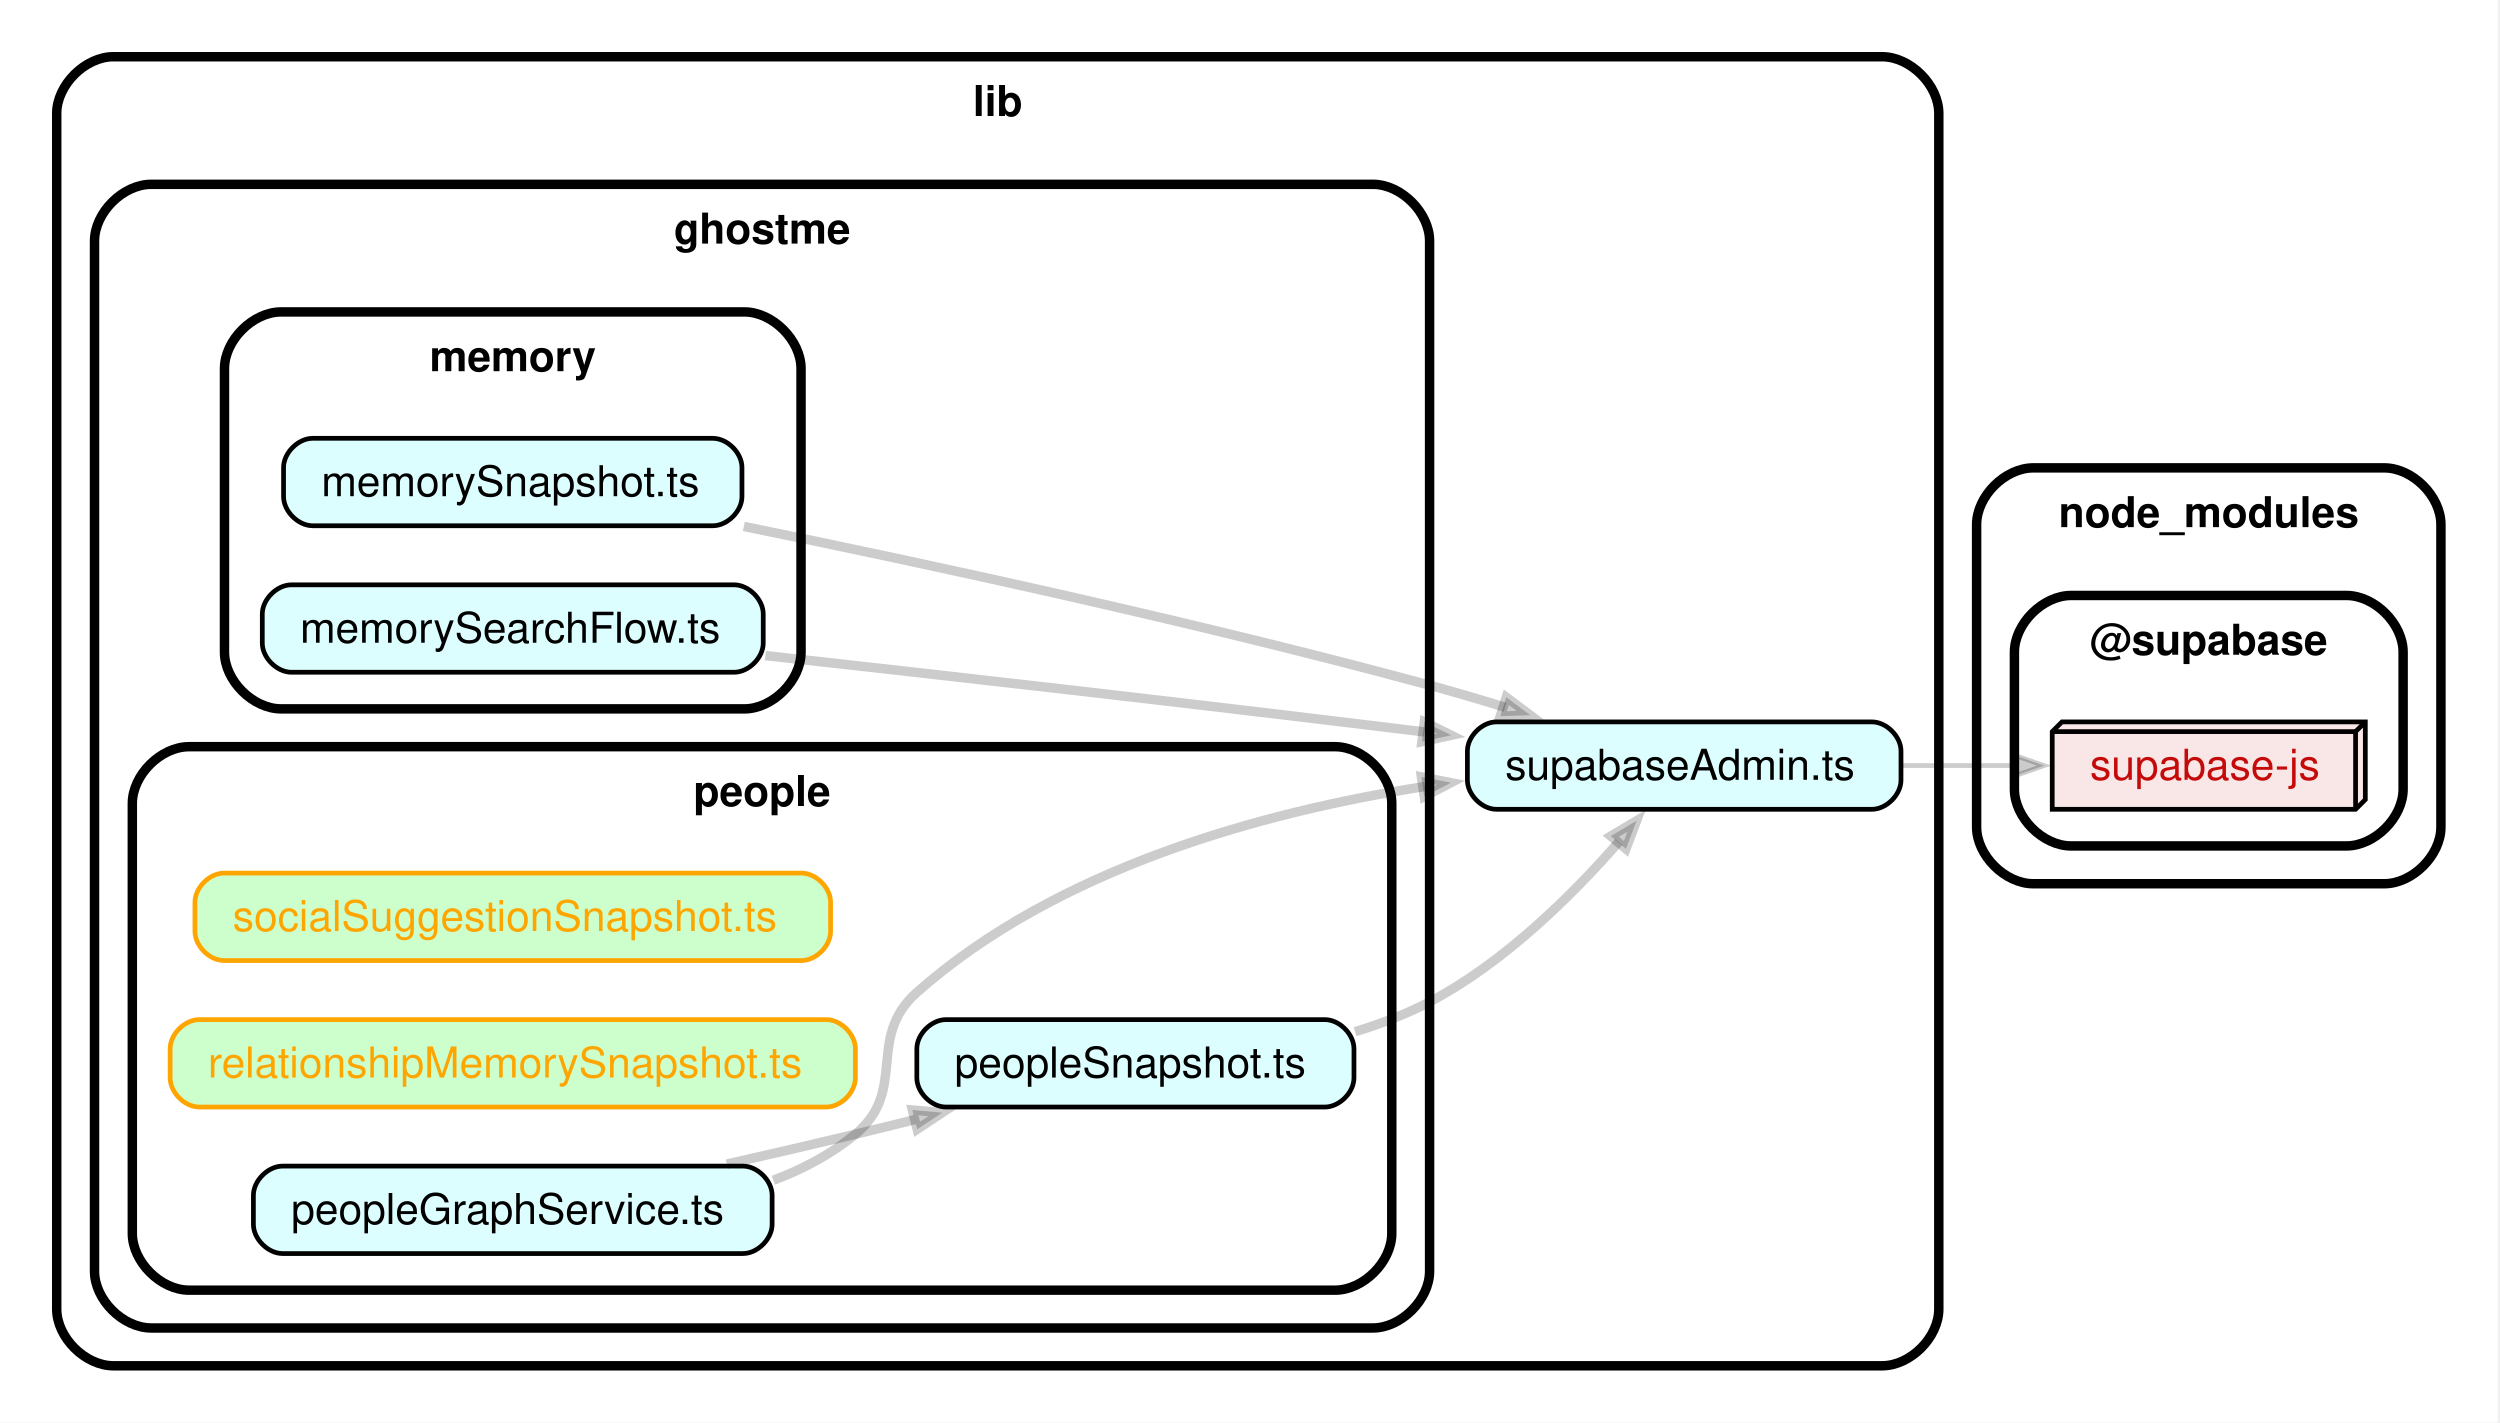
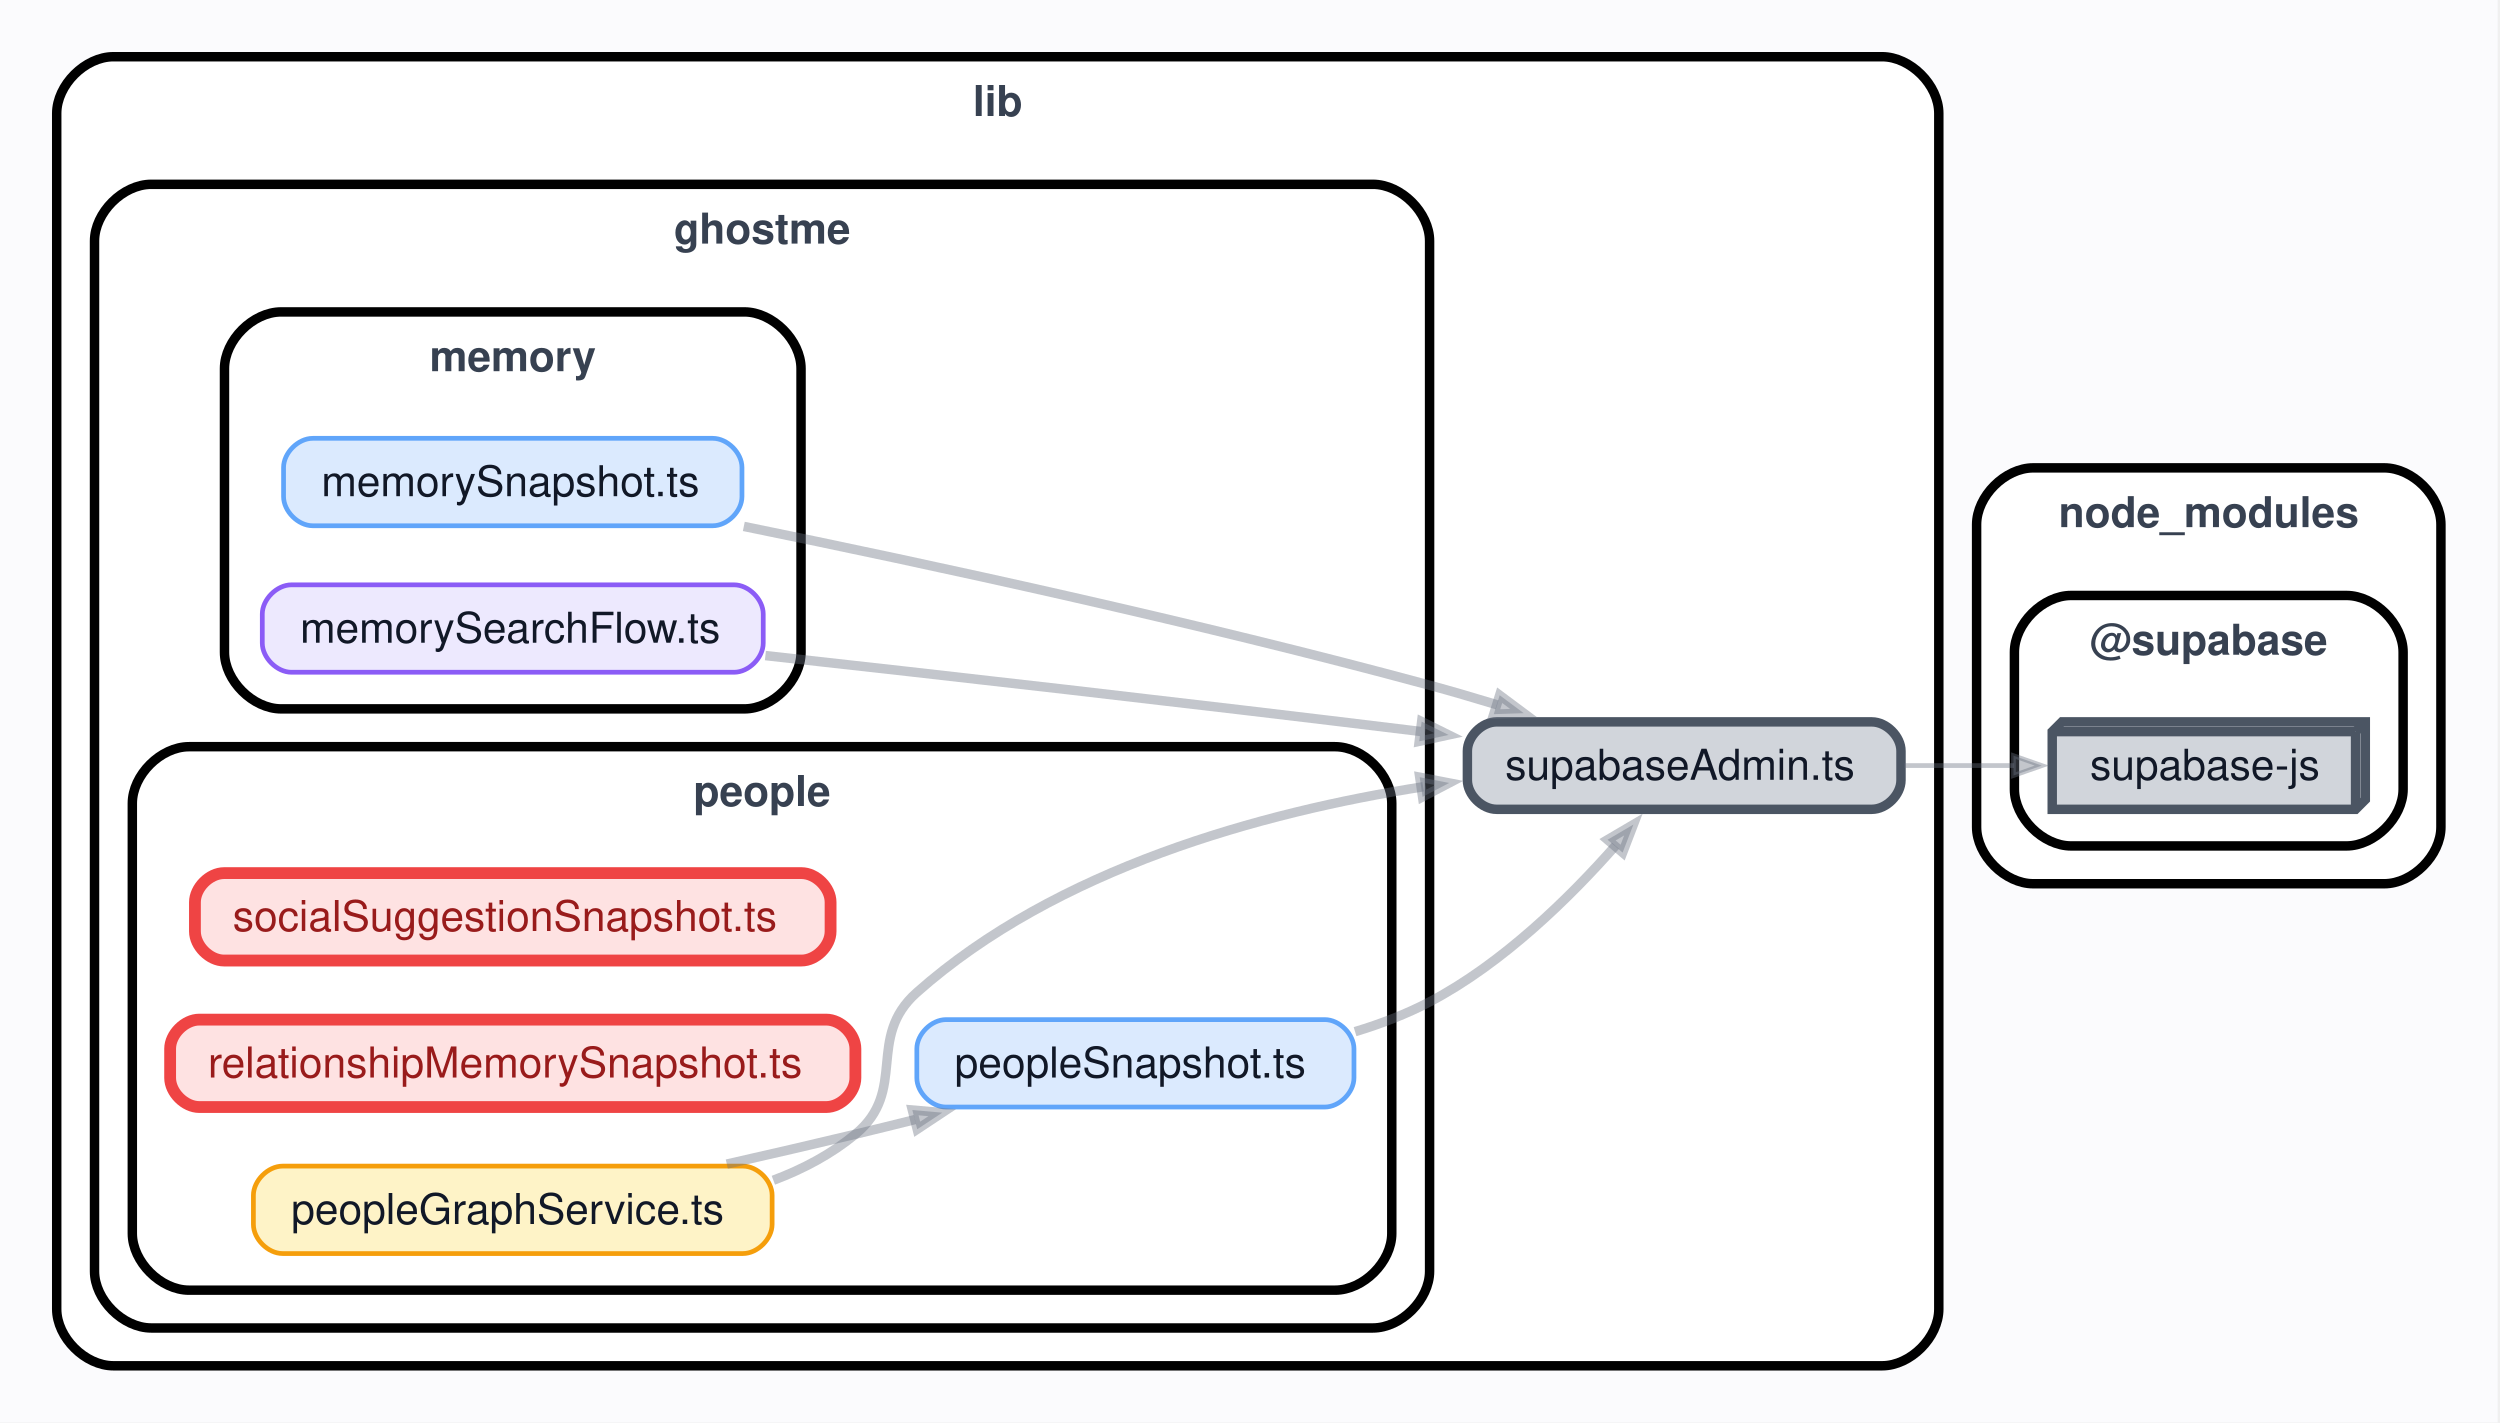
<svg xmlns="http://www.w3.org/2000/svg" xmlns:xlink="http://www.w3.org/1999/xlink" width="529pt" height="301pt" viewBox="0.00 0.00 529.00 301.00">
  <g id="graph0" class="graph" transform="scale(1 1) rotate(0) translate(4 297)">
-     <polygon fill="white" stroke="none" points="-4,4 -4,-297 524.5,-297 524.5,4 -4,4" />
+     <polygon fill="#fbfbfd" stroke="none" points="-4,4 -4,-297 524.5,-297 524.5,4 -4,4" />
    <g id="clust1" class="cluster">
      <path fill="#ffffff" stroke="black" stroke-width="2" d="M20,-8C20,-8 394.25,-8 394.25,-8 400.25,-8 406.25,-14 406.25,-20 406.25,-20 406.25,-273 406.25,-273 406.25,-279 400.25,-285 394.25,-285 394.25,-285 20,-285 20,-285 14,-285 8,-279 8,-273 8,-273 8,-20 8,-20 8,-14 14,-8 20,-8" />
-       <text xml:space="preserve" text-anchor="middle" x="207.12" y="-272.45" font-family="Helvetica,sans-Serif" font-weight="bold" font-size="9.00">lib</text>
+       <text xml:space="preserve" text-anchor="middle" x="207.12" y="-272.45" font-family="Helvetica,sans-Serif" font-weight="bold" font-size="9.00" fill="#374151">lib</text>
    </g>
    <g id="clust2" class="cluster">
      <path fill="#ffffff" stroke="black" stroke-width="2" d="M28,-16C28,-16 286.5,-16 286.5,-16 292.5,-16 298.5,-22 298.5,-28 298.5,-28 298.5,-246 298.5,-246 298.5,-252 292.5,-258 286.5,-258 286.5,-258 28,-258 28,-258 22,-258 16,-252 16,-246 16,-246 16,-28 16,-28 16,-22 22,-16 28,-16" />
-       <text xml:space="preserve" text-anchor="middle" x="157.25" y="-245.45" font-family="Helvetica,sans-Serif" font-weight="bold" font-size="9.00">ghostme</text>
+       <text xml:space="preserve" text-anchor="middle" x="157.25" y="-245.45" font-family="Helvetica,sans-Serif" font-weight="bold" font-size="9.00" fill="#374151">ghostme</text>
    </g>
    <g id="clust3" class="cluster">
      <path fill="#ffffff" stroke="black" stroke-width="2" d="M55.5,-147C55.5,-147 153.5,-147 153.5,-147 159.5,-147 165.5,-153 165.5,-159 165.5,-159 165.5,-219 165.5,-219 165.5,-225 159.5,-231 153.5,-231 153.5,-231 55.5,-231 55.5,-231 49.5,-231 43.5,-225 43.5,-219 43.5,-219 43.5,-159 43.5,-159 43.5,-153 49.5,-147 55.5,-147" />
-       <text xml:space="preserve" text-anchor="middle" x="104.5" y="-218.45" font-family="Helvetica,sans-Serif" font-weight="bold" font-size="9.00">memory</text>
+       <text xml:space="preserve" text-anchor="middle" x="104.5" y="-218.45" font-family="Helvetica,sans-Serif" font-weight="bold" font-size="9.00" fill="#374151">memory</text>
    </g>
    <g id="clust4" class="cluster">
      <path fill="#ffffff" stroke="black" stroke-width="2" d="M36,-24C36,-24 278.5,-24 278.5,-24 284.5,-24 290.5,-30 290.5,-36 290.5,-36 290.5,-127 290.5,-127 290.5,-133 284.5,-139 278.5,-139 278.5,-139 36,-139 36,-139 30,-139 24,-133 24,-127 24,-127 24,-36 24,-36 24,-30 30,-24 36,-24" />
-       <text xml:space="preserve" text-anchor="middle" x="157.25" y="-126.45" font-family="Helvetica,sans-Serif" font-weight="bold" font-size="9.00">people</text>
+       <text xml:space="preserve" text-anchor="middle" x="157.25" y="-126.45" font-family="Helvetica,sans-Serif" font-weight="bold" font-size="9.00" fill="#374151">people</text>
    </g>
    <g id="clust5" class="cluster">
      <path fill="#ffffff" stroke="black" stroke-width="2" d="M426.25,-110C426.25,-110 500.5,-110 500.5,-110 506.5,-110 512.5,-116 512.5,-122 512.5,-122 512.5,-186 512.5,-186 512.5,-192 506.5,-198 500.5,-198 500.5,-198 426.25,-198 426.25,-198 420.25,-198 414.25,-192 414.25,-186 414.25,-186 414.25,-122 414.25,-122 414.25,-116 420.25,-110 426.25,-110" />
-       <text xml:space="preserve" text-anchor="middle" x="463.38" y="-185.45" font-family="Helvetica,sans-Serif" font-weight="bold" font-size="9.00">node_modules</text>
+       <text xml:space="preserve" text-anchor="middle" x="463.38" y="-185.45" font-family="Helvetica,sans-Serif" font-weight="bold" font-size="9.00" fill="#374151">node_modules</text>
    </g>
    <g id="clust6" class="cluster">
      <path fill="#ffffff" stroke="black" stroke-width="2" d="M434.25,-118C434.25,-118 492.5,-118 492.5,-118 498.5,-118 504.5,-124 504.5,-130 504.5,-130 504.5,-159 504.5,-159 504.5,-165 498.5,-171 492.5,-171 492.5,-171 434.25,-171 434.25,-171 428.25,-171 422.25,-165 422.25,-159 422.25,-159 422.25,-130 422.25,-130 422.25,-124 428.25,-118 434.25,-118" />
-       <text xml:space="preserve" text-anchor="middle" x="463.38" y="-158.45" font-family="Helvetica,sans-Serif" font-weight="bold" font-size="9.00">@supabase</text>
+       <text xml:space="preserve" text-anchor="middle" x="463.38" y="-158.45" font-family="Helvetica,sans-Serif" font-weight="bold" font-size="9.00" fill="#374151">@supabase</text>
    </g>
    <g id="node1" class="node">
      <g id="a_node1">
        <a xlink:href="lib/ghostme/memory/memorySearchFlow.ts" xlink:title="memorySearchFlow.ts">
-           <path fill="#ddfeff" stroke="black" d="M151.33,-173.25C151.33,-173.25 57.67,-173.25 57.67,-173.25 54.58,-173.25 51.5,-170.17 51.5,-167.08 51.5,-167.08 51.5,-160.92 51.5,-160.92 51.5,-157.83 54.58,-154.75 57.67,-154.75 57.67,-154.75 151.33,-154.75 151.33,-154.75 154.42,-154.75 157.5,-157.83 157.5,-160.92 157.5,-160.92 157.5,-167.08 157.5,-167.08 157.5,-170.17 154.42,-173.25 151.33,-173.25" />
-           <text xml:space="preserve" text-anchor="start" x="59.5" y="-161" font-family="Helvetica,sans-Serif" font-size="9.00">memorySearchFlow.ts</text>
+           <path fill="#ede9fe" stroke="#8b5cf6" d="M151.33,-173.25C151.33,-173.25 57.67,-173.25 57.67,-173.25 54.58,-173.25 51.5,-170.17 51.5,-167.08 51.5,-167.08 51.5,-160.92 51.5,-160.92 51.5,-157.83 54.58,-154.75 57.67,-154.75 57.67,-154.75 151.33,-154.75 151.33,-154.75 154.42,-154.75 157.5,-157.83 157.5,-160.92 157.5,-160.92 157.5,-167.08 157.5,-167.08 157.5,-170.17 154.42,-173.25 151.33,-173.25" />
+           <text xml:space="preserve" text-anchor="start" x="59.5" y="-161" font-family="Helvetica,sans-Serif" font-size="9.00" fill="#111827">memorySearchFlow.ts</text>
        </a>
      </g>
    </g>
    <g id="node2" class="node">
      <g id="a_node2">
        <a xlink:href="lib/supabaseAdmin.ts" xlink:title="supabaseAdmin.ts">
-           <path fill="#ddfeff" stroke="black" d="M392.08,-144.25C392.08,-144.25 312.67,-144.25 312.67,-144.25 309.58,-144.25 306.5,-141.17 306.5,-138.08 306.5,-138.08 306.5,-131.92 306.5,-131.92 306.5,-128.83 309.58,-125.75 312.67,-125.75 312.67,-125.75 392.08,-125.75 392.08,-125.75 395.17,-125.75 398.25,-128.83 398.25,-131.92 398.25,-131.92 398.25,-138.08 398.25,-138.08 398.25,-141.17 395.17,-144.25 392.08,-144.25" />
-           <text xml:space="preserve" text-anchor="start" x="314.5" y="-132" font-family="Helvetica,sans-Serif" font-size="9.00">supabaseAdmin.ts</text>
+           <path fill="#d1d5db" stroke="#4b5563" stroke-width="2" d="M392.08,-144.25C392.08,-144.25 312.67,-144.25 312.67,-144.25 309.58,-144.25 306.5,-141.17 306.5,-138.08 306.5,-138.08 306.5,-131.92 306.5,-131.92 306.5,-128.83 309.58,-125.75 312.67,-125.75 312.67,-125.75 392.08,-125.75 392.08,-125.75 395.17,-125.75 398.25,-128.83 398.25,-131.92 398.25,-131.92 398.25,-138.08 398.25,-138.08 398.25,-141.17 395.17,-144.25 392.08,-144.25" />
+           <text xml:space="preserve" text-anchor="start" x="314.5" y="-132" font-family="Helvetica,sans-Serif" font-size="9.00" fill="#111827">supabaseAdmin.ts</text>
        </a>
      </g>
    </g>
    <g id="edge1" class="edge">
-       <path fill="none" stroke="#000000" stroke-width="2" stroke-opacity="0.2" d="M157.96,-158.28C194.74,-154.21 245.3,-148.5 297.39,-142.12" />
-       <polygon fill="#000000" fill-opacity="0.2" stroke="#000000" stroke-width="2" stroke-opacity="0.2" points="297.39,-144.23 303.09,-141.42 296.88,-140.07 297.39,-144.23" />
+       <path fill="none" stroke="#6b7280" stroke-width="2" stroke-opacity="0.4" d="M157.96,-158.28C194.66,-154.22 245.09,-148.52 296.58,-142.22" />
+       <polygon fill="#6b7280" fill-opacity="0.4" stroke="#6b7280" stroke-width="2" stroke-opacity="0.4" points="296.82,-144.31 302.52,-141.49 296.31,-140.14 296.82,-144.31" />
    </g>
    <g id="node8" class="node">
      <g id="a_node8">
        <a xlink:href="https://www.npmjs.com/package/@supabase/supabase-js" xlink:title="supabase-js">
-           <polygon fill="#c40b0a" fill-opacity="0.102" stroke="black" points="496.5,-144.25 432.31,-144.25 430.25,-142.19 430.25,-125.75 494.44,-125.75 496.5,-127.81 496.5,-144.25" />
-           <polyline fill="none" stroke="black" points="494.44,-142.19 430.25,-142.19" />
-           <polyline fill="none" stroke="black" points="494.44,-142.19 494.44,-125.75" />
-           <polyline fill="none" stroke="black" points="494.44,-142.19 496.5,-144.25" />
-           <text xml:space="preserve" text-anchor="start" x="438.25" y="-132" font-family="Helvetica,sans-Serif" font-size="9.00" fill="#c40b0a">supabase-js</text>
+           <polygon fill="#d1d5db" stroke="#4b5563" stroke-width="2" points="496.5,-144.25 432.31,-144.25 430.25,-142.19 430.25,-125.75 494.44,-125.75 496.5,-127.81 496.5,-144.25" />
+           <polyline fill="none" stroke="#4b5563" stroke-width="2" points="494.44,-142.19 430.25,-142.19" />
+           <polyline fill="none" stroke="#4b5563" stroke-width="2" points="494.44,-142.19 494.44,-125.75" />
+           <polyline fill="none" stroke="#4b5563" stroke-width="2" points="494.44,-142.19 496.5,-144.25" />
+           <text xml:space="preserve" text-anchor="start" x="438.25" y="-132" font-family="Helvetica,sans-Serif" font-size="9.00" fill="#111827">supabase-js</text>
        </a>
      </g>
    </g>
    <g id="edge6" class="edge">
-       <path fill="none" stroke="#000000" stroke-opacity="0.2" d="M398.65,-135C406.71,-135 415.05,-135 422.93,-135" />
-       <polygon fill="#000000" fill-opacity="0.2" stroke="#000000" stroke-opacity="0.2" points="422.51,-137.1 428.51,-135 422.51,-132.9 422.51,-137.1" />
+       <path fill="none" stroke="#6b7280" stroke-opacity="0.4" d="M398.97,-135C406.67,-135 414.61,-135 422.16,-135" />
+       <polygon fill="#6b7280" fill-opacity="0.4" stroke="#6b7280" stroke-opacity="0.4" points="422.05,-137.1 428.05,-135 422.05,-132.9 422.05,-137.1" />
    </g>
    <g id="node3" class="node">
      <g id="a_node3">
        <a xlink:href="lib/ghostme/memory/memorySnapshot.ts" xlink:title="memorySnapshot.ts">
-           <path fill="#ddfeff" stroke="black" d="M146.83,-204.25C146.83,-204.25 62.17,-204.25 62.17,-204.25 59.08,-204.25 56,-201.17 56,-198.08 56,-198.08 56,-191.92 56,-191.92 56,-188.83 59.08,-185.75 62.17,-185.75 62.17,-185.75 146.83,-185.75 146.83,-185.75 149.92,-185.75 153,-188.83 153,-191.92 153,-191.92 153,-198.08 153,-198.08 153,-201.17 149.92,-204.25 146.83,-204.25" />
-           <text xml:space="preserve" text-anchor="start" x="64" y="-192" font-family="Helvetica,sans-Serif" font-size="9.00">memorySnapshot.ts</text>
+           <path fill="#dbeafe" stroke="#60a5fa" d="M146.83,-204.25C146.83,-204.25 62.17,-204.25 62.17,-204.25 59.08,-204.25 56,-201.17 56,-198.08 56,-198.08 56,-191.92 56,-191.92 56,-188.83 59.08,-185.75 62.17,-185.75 62.17,-185.75 146.83,-185.75 146.83,-185.75 149.92,-185.75 153,-188.83 153,-191.92 153,-191.92 153,-198.08 153,-198.08 153,-201.17 149.92,-204.25 146.83,-204.25" />
+           <text xml:space="preserve" text-anchor="start" x="64" y="-192" font-family="Helvetica,sans-Serif" font-size="9.00" fill="#111827">memorySnapshot.ts</text>
        </a>
      </g>
    </g>
    <g id="edge2" class="edge">
-       <path fill="none" stroke="#000000" stroke-width="2" stroke-opacity="0.2" d="M153.39,-185.61C192.62,-177.61 249.47,-165.31 298.5,-152 303.69,-150.59 309.13,-148.99 314.46,-147.34" />
-       <polygon fill="#000000" fill-opacity="0.2" stroke="#000000" stroke-width="2" stroke-opacity="0.2" points="314.73,-149.46 319.82,-145.66 313.46,-145.46 314.73,-149.46" />
+       <path fill="none" stroke="#6b7280" stroke-width="2" stroke-opacity="0.4" d="M153.39,-185.61C192.62,-177.61 249.47,-165.31 298.5,-152 303.15,-150.74 308.01,-149.32 312.8,-147.85" />
+       <polygon fill="#6b7280" fill-opacity="0.4" stroke="#6b7280" stroke-width="2" stroke-opacity="0.4" points="313.33,-149.89 318.43,-146.09 312.08,-145.88 313.33,-149.89" />
    </g>
    <g id="node4" class="node">
      <g id="a_node4">
        <a xlink:href="lib/ghostme/people/peopleGraphService.ts" xlink:title="peopleGraphService.ts">
-           <path fill="#ddfeff" stroke="black" d="M153.21,-50.25C153.21,-50.25 55.79,-50.25 55.79,-50.25 52.71,-50.25 49.62,-47.17 49.62,-44.08 49.62,-44.08 49.62,-37.92 49.62,-37.92 49.62,-34.83 52.71,-31.75 55.79,-31.75 55.79,-31.75 153.21,-31.75 153.21,-31.75 156.29,-31.75 159.38,-34.83 159.38,-37.92 159.38,-37.92 159.38,-44.08 159.38,-44.08 159.38,-47.17 156.29,-50.25 153.21,-50.25" />
-           <text xml:space="preserve" text-anchor="start" x="57.62" y="-38" font-family="Helvetica,sans-Serif" font-size="9.00">peopleGraphService.ts</text>
+           <path fill="#fef3c7" stroke="#f59e0b" d="M153.21,-50.25C153.21,-50.25 55.79,-50.25 55.79,-50.25 52.71,-50.25 49.62,-47.17 49.62,-44.08 49.62,-44.08 49.62,-37.92 49.62,-37.92 49.62,-34.83 52.71,-31.75 55.79,-31.75 55.79,-31.75 153.21,-31.75 153.21,-31.75 156.29,-31.75 159.38,-34.83 159.38,-37.92 159.38,-37.92 159.38,-44.08 159.38,-44.08 159.38,-47.17 156.29,-50.25 153.21,-50.25" />
+           <text xml:space="preserve" text-anchor="start" x="57.62" y="-38" font-family="Helvetica,sans-Serif" font-size="9.00" fill="#111827">peopleGraphService.ts</text>
        </a>
      </g>
    </g>
    <g id="edge4" class="edge">
-       <path fill="none" stroke="#000000" stroke-width="2" stroke-opacity="0.2" d="M159.64,-47.26C165.93,-49.62 171.9,-52.78 177,-57 188.2,-66.26 179.13,-77.36 190,-87 219.64,-113.28 263.12,-125.19 297.48,-130.58" />
-       <polygon fill="#000000" fill-opacity="0.2" stroke="#000000" stroke-width="2" stroke-opacity="0.2" points="296.77,-132.6 303.01,-131.38 297.37,-128.44 296.77,-132.6" />
+       <path fill="none" stroke="#6b7280" stroke-width="2" stroke-opacity="0.4" d="M159.64,-47.26C165.93,-49.62 171.9,-52.78 177,-57 188.2,-66.26 179.13,-77.36 190,-87 219.53,-113.19 262.82,-125.11 297.13,-130.52" />
+       <polygon fill="#6b7280" fill-opacity="0.4" stroke="#6b7280" stroke-width="2" stroke-opacity="0.4" points="296.41,-132.54 302.65,-131.33 297.01,-128.38 296.41,-132.54" />
    </g>
    <g id="node5" class="node">
      <g id="a_node5">
        <a xlink:href="lib/ghostme/people/peopleSnapshot.ts" xlink:title="peopleSnapshot.ts">
-           <path fill="#ddfeff" stroke="black" d="M276.33,-81.25C276.33,-81.25 196.17,-81.25 196.17,-81.25 193.08,-81.25 190,-78.17 190,-75.08 190,-75.08 190,-68.92 190,-68.92 190,-65.83 193.08,-62.75 196.17,-62.75 196.17,-62.75 276.33,-62.75 276.33,-62.75 279.42,-62.75 282.5,-65.83 282.5,-68.92 282.5,-68.92 282.5,-75.08 282.5,-75.08 282.5,-78.17 279.42,-81.25 276.33,-81.25" />
-           <text xml:space="preserve" text-anchor="start" x="198" y="-69" font-family="Helvetica,sans-Serif" font-size="9.00">peopleSnapshot.ts</text>
+           <path fill="#dbeafe" stroke="#60a5fa" d="M276.33,-81.25C276.33,-81.25 196.17,-81.25 196.17,-81.25 193.08,-81.25 190,-78.17 190,-75.08 190,-75.08 190,-68.92 190,-68.92 190,-65.83 193.08,-62.75 196.17,-62.75 196.17,-62.75 276.33,-62.75 276.33,-62.75 279.42,-62.75 282.5,-65.83 282.5,-68.92 282.5,-68.92 282.5,-75.08 282.5,-75.08 282.5,-78.17 279.42,-81.25 276.33,-81.25" />
+           <text xml:space="preserve" text-anchor="start" x="198" y="-69" font-family="Helvetica,sans-Serif" font-size="9.00" fill="#111827">peopleSnapshot.ts</text>
        </a>
      </g>
    </g>
    <g id="edge3" class="edge">
-       <path fill="none" stroke="#000000" stroke-width="2" stroke-opacity="0.2" d="M149.79,-50.68C158.81,-52.72 168.22,-54.89 177,-57 181.1,-57.99 185.35,-59.03 189.61,-60.1" />
-       <polygon fill="#000000" fill-opacity="0.2" stroke="#000000" stroke-width="2" stroke-opacity="0.2" points="189.05,-62.12 195.38,-61.56 190.08,-58.05 189.05,-62.12" />
+       <path fill="none" stroke="#6b7280" stroke-width="2" stroke-opacity="0.4" d="M149.79,-50.68C158.81,-52.72 168.22,-54.89 177,-57 181.1,-57.99 185.35,-59.03 189.61,-60.1" />
+       <polygon fill="#6b7280" fill-opacity="0.4" stroke="#6b7280" stroke-width="2" stroke-opacity="0.4" points="189.05,-62.12 195.38,-61.56 190.08,-58.05 189.05,-62.12" />
    </g>
    <g id="edge5" class="edge">
-       <path fill="none" stroke="#000000" stroke-width="2" stroke-opacity="0.2" d="M282.73,-78.7C288.21,-80.36 293.59,-82.42 298.5,-85 314.28,-93.28 328.73,-107.62 338.52,-118.83" />
-       <polygon fill="#000000" fill-opacity="0.2" stroke="#000000" stroke-width="2" stroke-opacity="0.2" points="336.83,-120.08 342.3,-123.33 340.05,-117.38 336.83,-120.08" />
+       <path fill="none" stroke="#6b7280" stroke-width="2" stroke-opacity="0.4" d="M282.73,-78.7C288.21,-80.36 293.59,-82.42 298.5,-85 313.92,-93.09 328.06,-106.96 337.83,-118.04" />
+       <polygon fill="#6b7280" fill-opacity="0.4" stroke="#6b7280" stroke-width="2" stroke-opacity="0.4" points="336.15,-119.31 341.63,-122.53 339.35,-116.59 336.15,-119.31" />
    </g>
    <g id="node6" class="node">
      <g id="a_node6">
        <a xlink:href="lib/ghostme/people/relationshipMemorySnapshot.ts" xlink:title="no-orphans">
-           <path fill="#ccffcc" stroke="orange" d="M170.83,-81.25C170.83,-81.25 38.17,-81.25 38.17,-81.25 35.08,-81.25 32,-78.17 32,-75.08 32,-75.08 32,-68.92 32,-68.92 32,-65.83 35.08,-62.75 38.17,-62.75 38.17,-62.75 170.83,-62.75 170.83,-62.75 173.92,-62.75 177,-65.83 177,-68.92 177,-68.92 177,-75.08 177,-75.08 177,-78.17 173.92,-81.25 170.83,-81.25" />
-           <text xml:space="preserve" text-anchor="start" x="40" y="-69" font-family="Helvetica,sans-Serif" font-size="9.00" fill="orange">relationshipMemorySnapshot.ts</text>
+           <path fill="#fee2e2" stroke="#ef4444" stroke-width="2.5" d="M170.83,-81.25C170.83,-81.25 38.17,-81.25 38.17,-81.25 35.08,-81.25 32,-78.17 32,-75.08 32,-75.08 32,-68.92 32,-68.92 32,-65.83 35.08,-62.75 38.17,-62.75 38.17,-62.75 170.83,-62.75 170.83,-62.75 173.92,-62.75 177,-65.83 177,-68.92 177,-68.92 177,-75.08 177,-75.08 177,-78.17 173.92,-81.25 170.83,-81.25" />
+           <text xml:space="preserve" text-anchor="start" x="40" y="-69" font-family="Helvetica,sans-Serif" font-size="9.00" fill="#991b1b">relationshipMemorySnapshot.ts</text>
        </a>
      </g>
    </g>
    <g id="node7" class="node">
      <g id="a_node7">
        <a xlink:href="lib/ghostme/people/socialSuggestionSnapshot.ts" xlink:title="no-orphans">
-           <path fill="#ccffcc" stroke="orange" d="M165.58,-112.25C165.58,-112.25 43.42,-112.25 43.42,-112.25 40.33,-112.25 37.25,-109.17 37.25,-106.08 37.25,-106.08 37.25,-99.92 37.25,-99.92 37.25,-96.83 40.33,-93.75 43.42,-93.75 43.42,-93.75 165.58,-93.75 165.58,-93.75 168.67,-93.75 171.75,-96.83 171.75,-99.92 171.75,-99.92 171.75,-106.08 171.75,-106.08 171.75,-109.17 168.67,-112.25 165.58,-112.25" />
-           <text xml:space="preserve" text-anchor="start" x="45.25" y="-100" font-family="Helvetica,sans-Serif" font-size="9.00" fill="orange">socialSuggestionSnapshot.ts</text>
+           <path fill="#fee2e2" stroke="#ef4444" stroke-width="2.5" d="M165.58,-112.25C165.58,-112.25 43.42,-112.25 43.42,-112.25 40.33,-112.25 37.25,-109.17 37.25,-106.08 37.25,-106.08 37.25,-99.92 37.25,-99.92 37.25,-96.83 40.33,-93.75 43.42,-93.75 43.42,-93.75 165.58,-93.75 165.58,-93.75 168.67,-93.75 171.75,-96.83 171.75,-99.92 171.75,-99.92 171.75,-106.08 171.75,-106.08 171.75,-109.17 168.67,-112.25 165.58,-112.25" />
+           <text xml:space="preserve" text-anchor="start" x="45.25" y="-100" font-family="Helvetica,sans-Serif" font-size="9.00" fill="#991b1b">socialSuggestionSnapshot.ts</text>
        </a>
      </g>
    </g>
  </g>
</svg>
